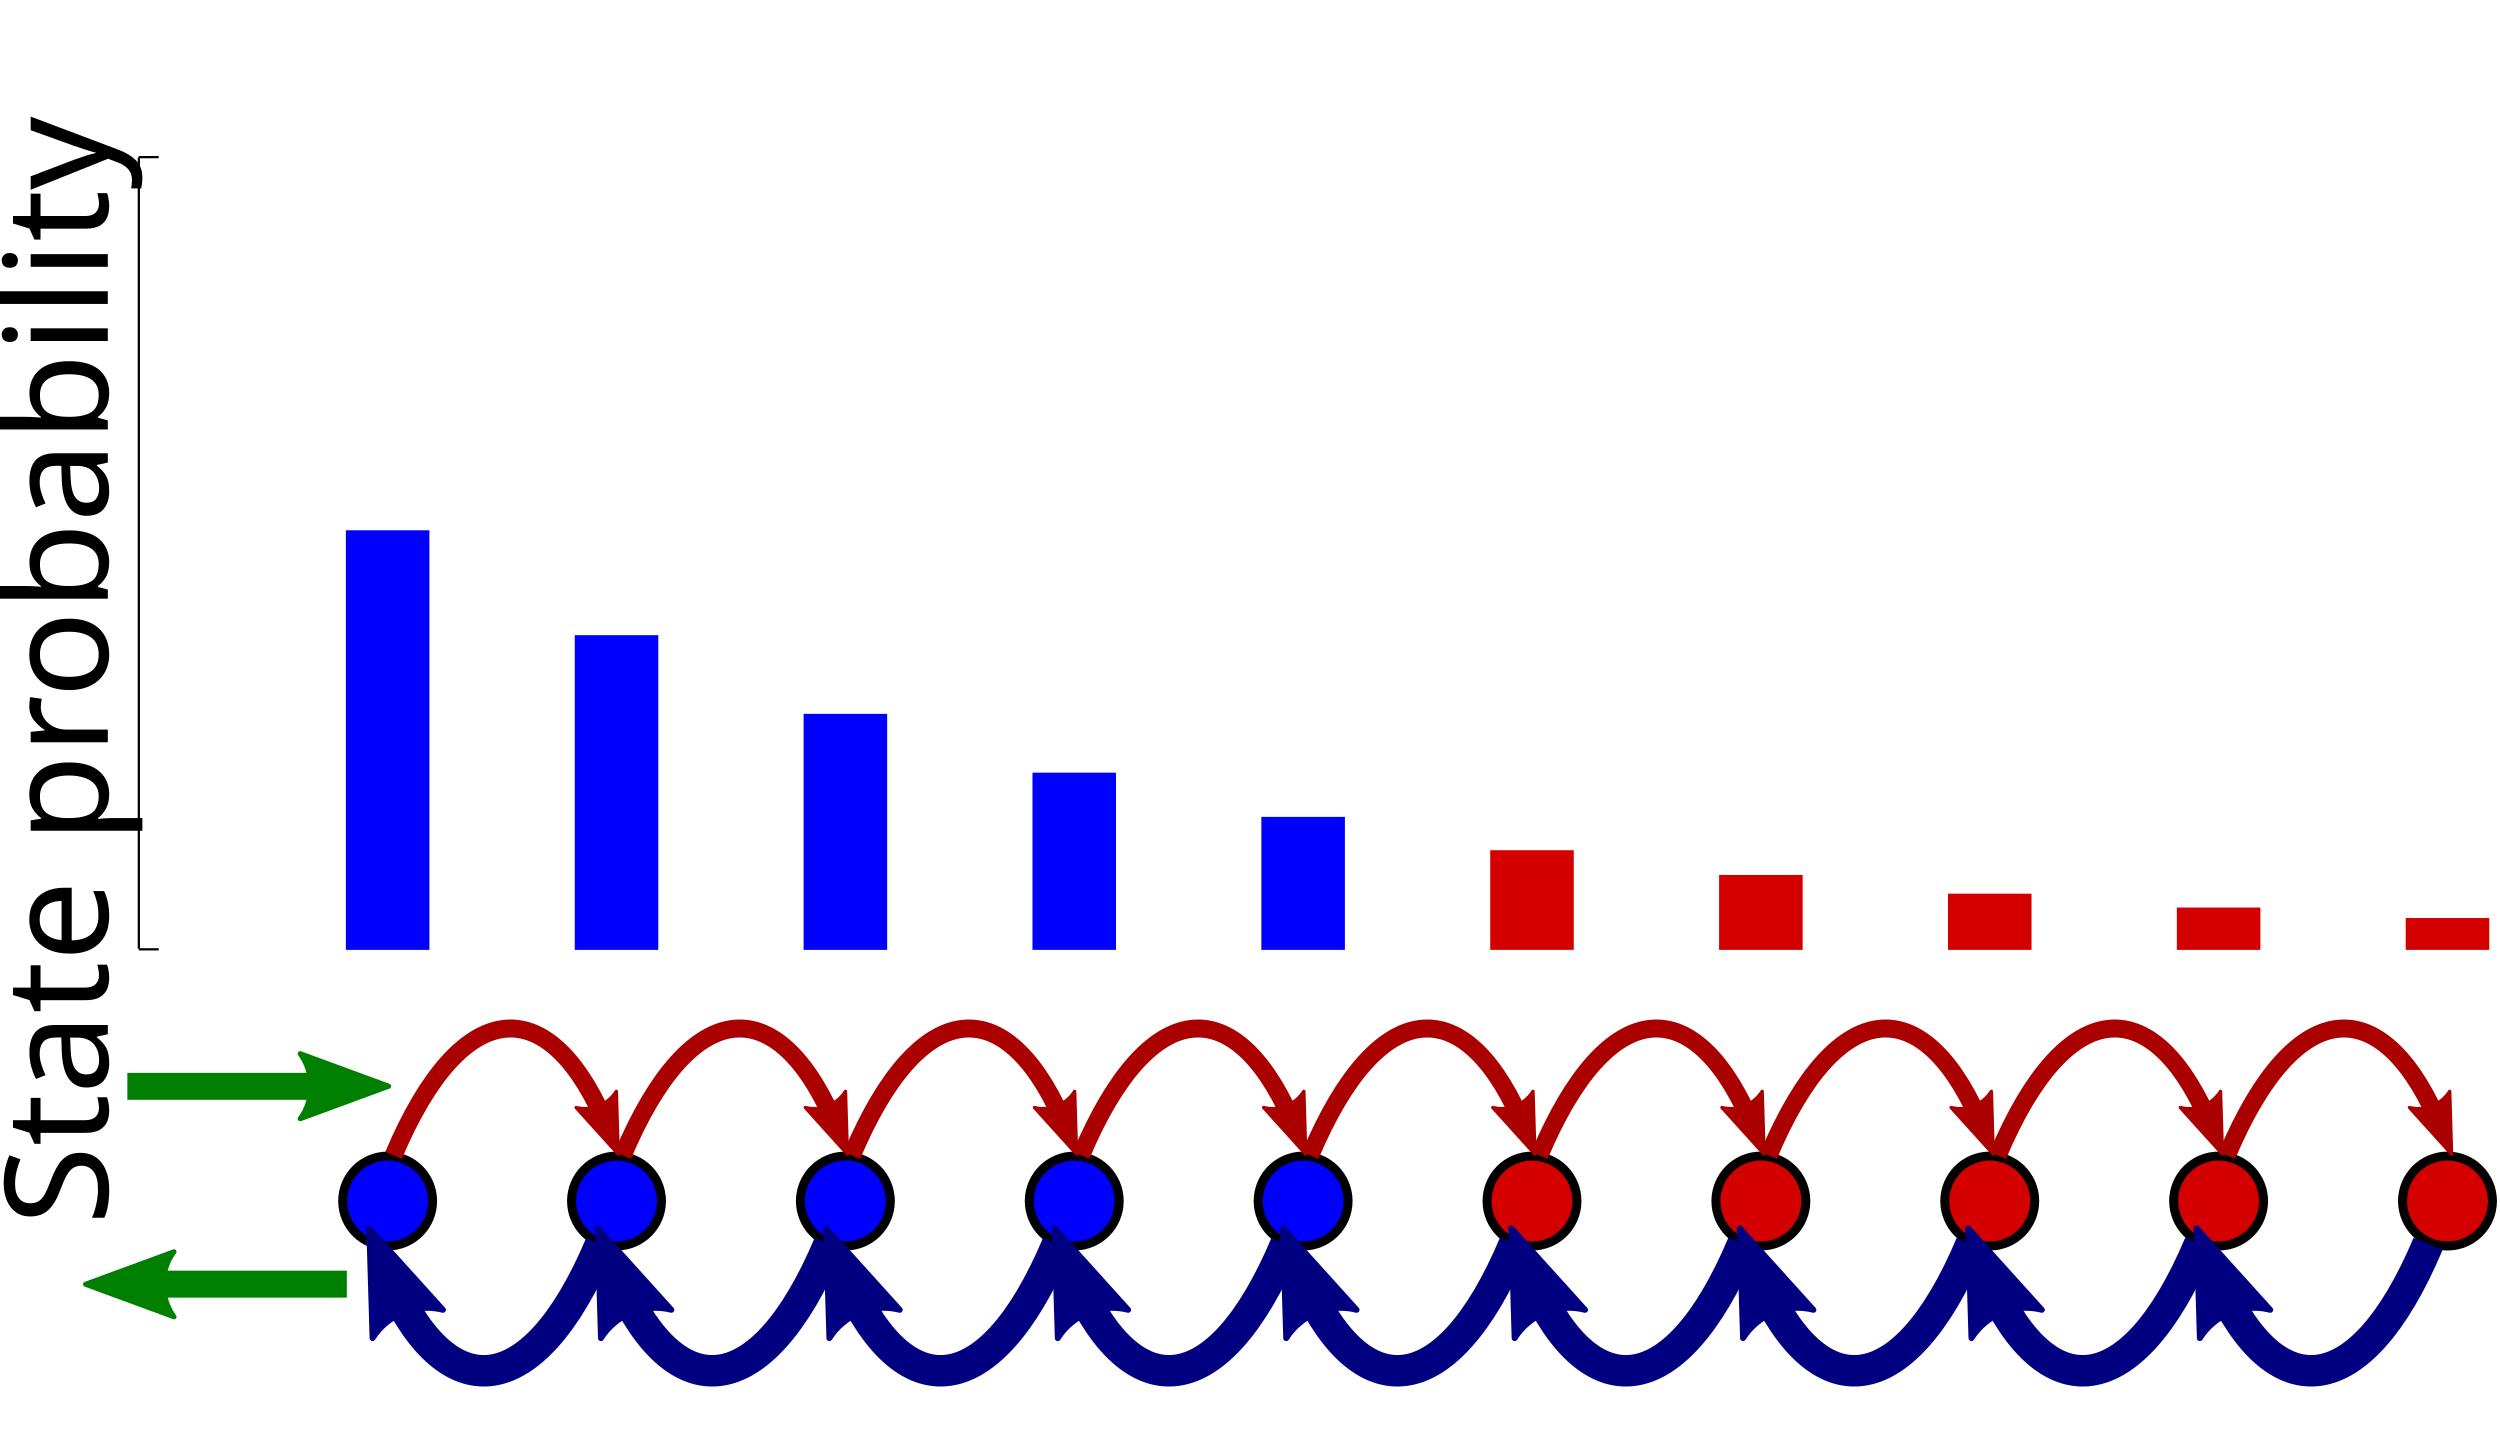
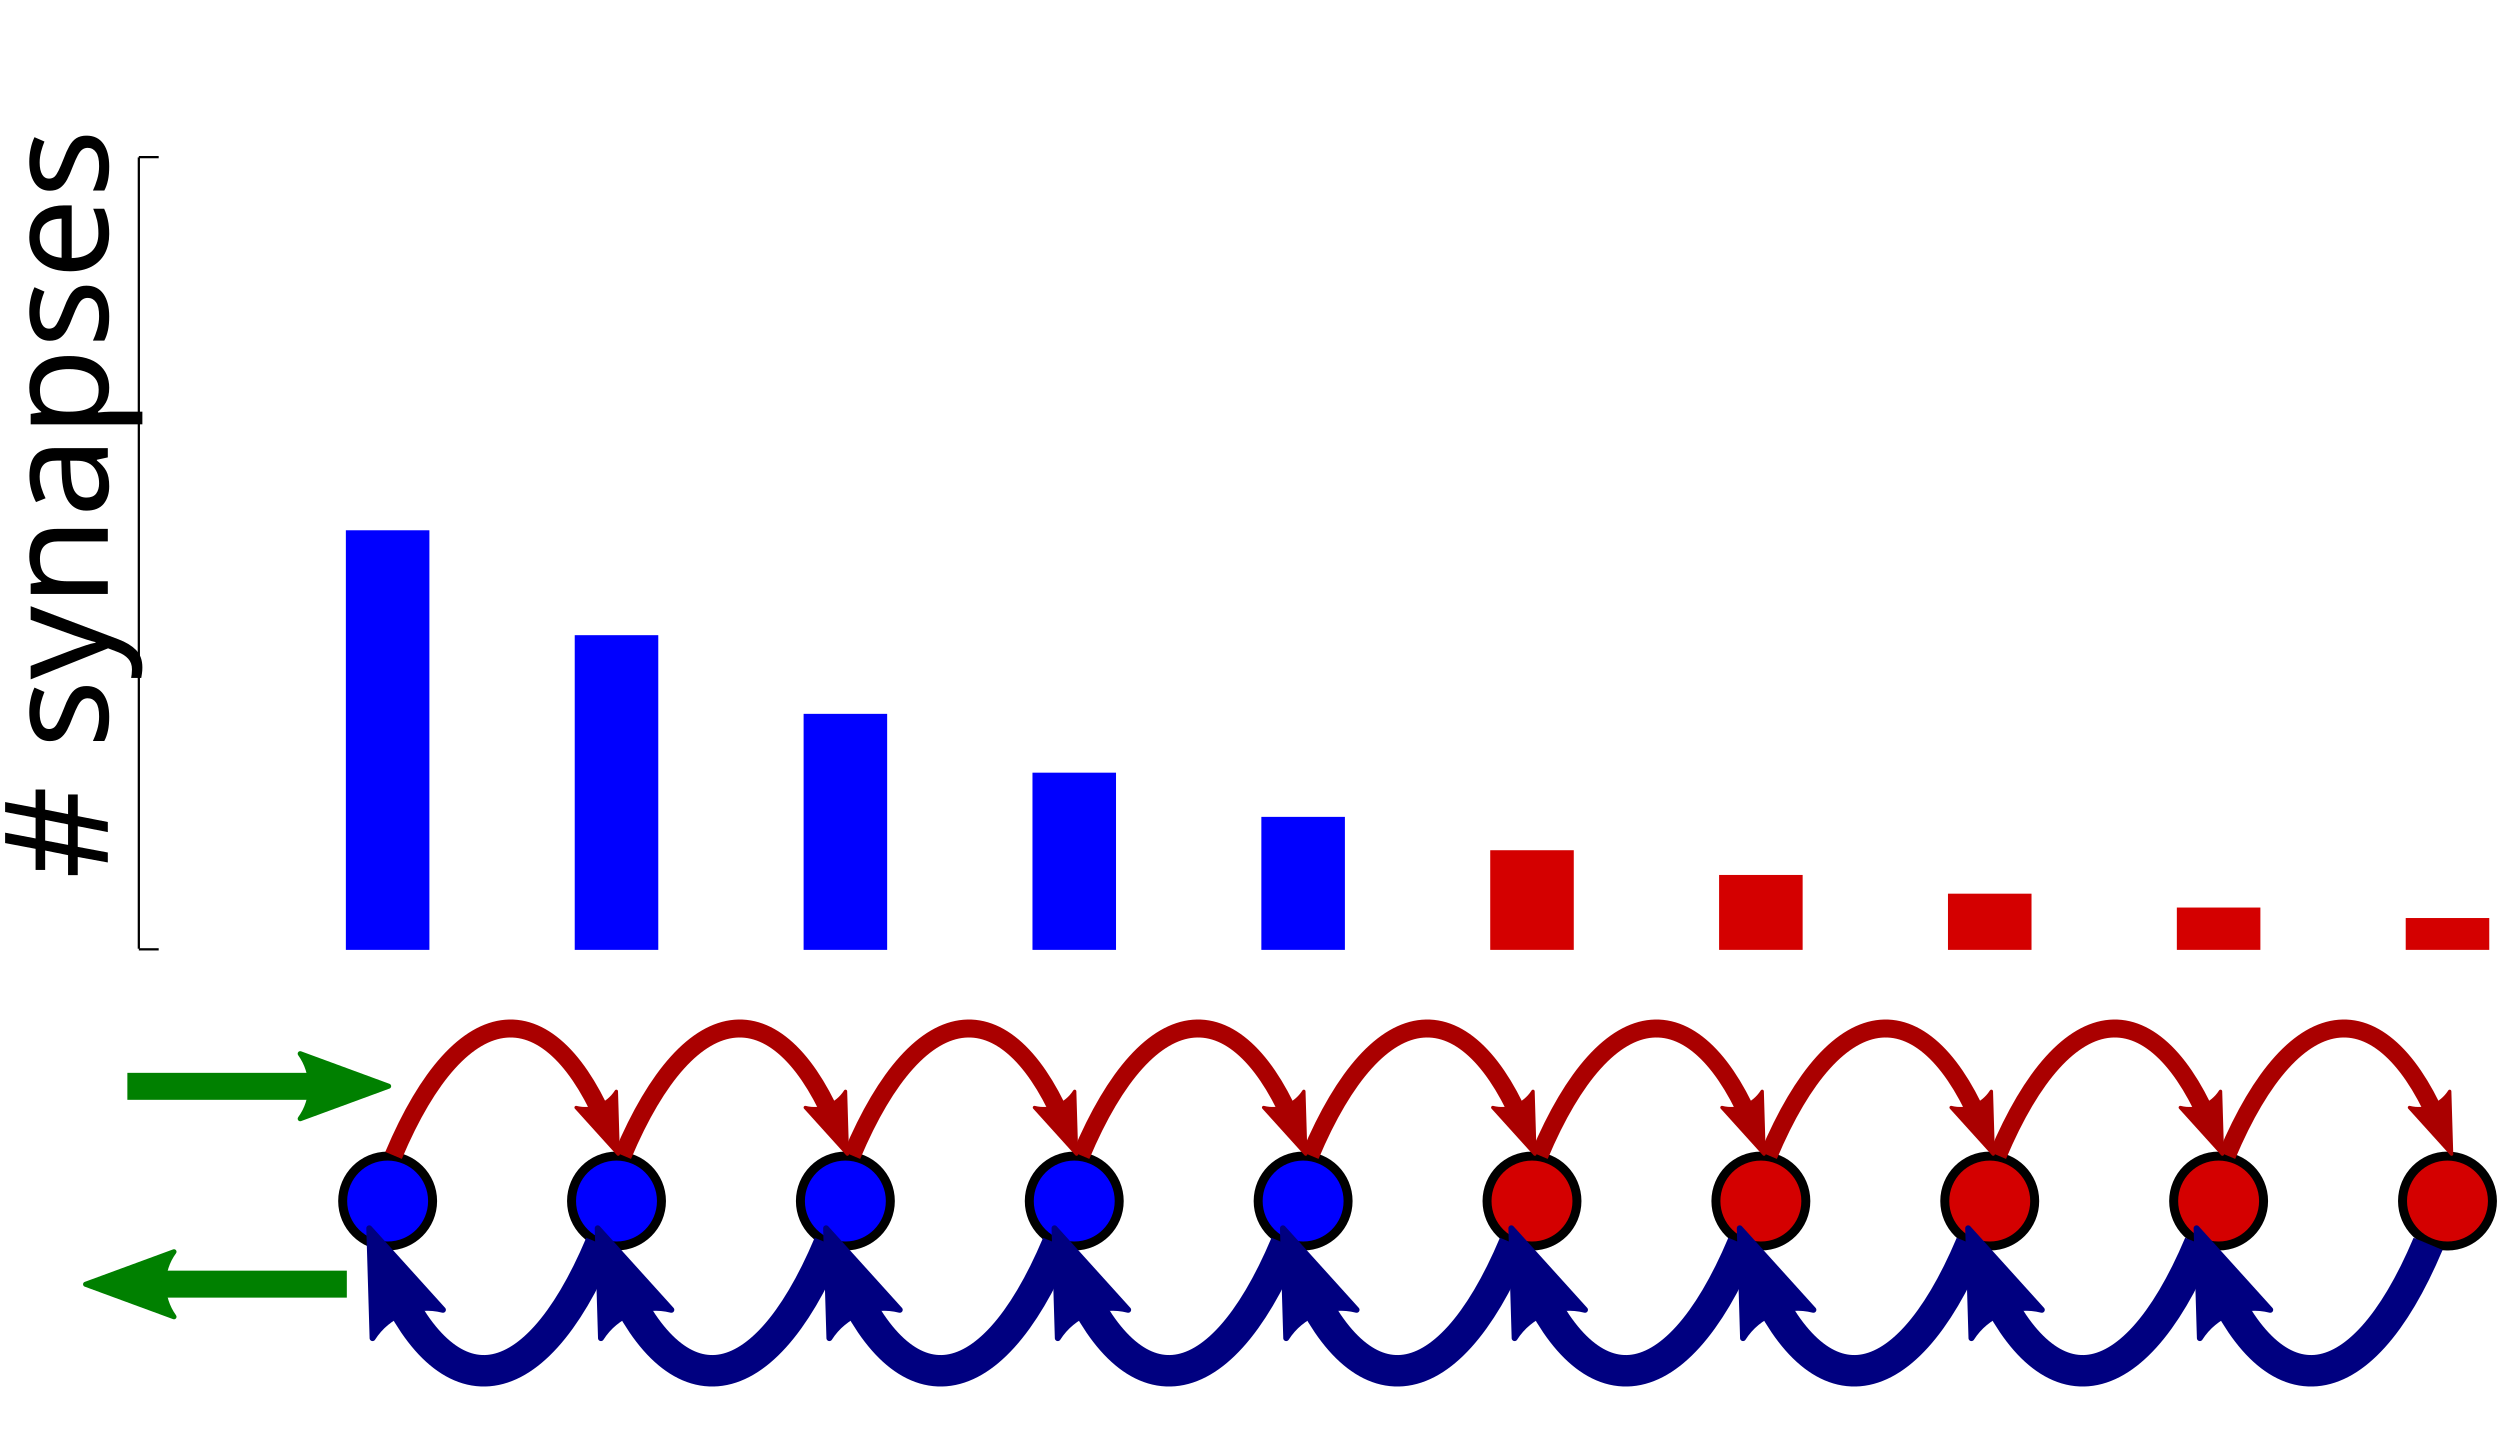
<svg xmlns="http://www.w3.org/2000/svg" width="278.043" height="159.804" id="svg2" version="1.1">
  <defs id="defs4">
    <marker orient="auto" refY="0" refX="0" id="Arrow2Send" style="overflow:visible">
      <path id="path4544" style="font-size:12px;fill-rule:evenodd;stroke-width:0.625;stroke-linejoin:round" d="M 8.719,4.034 -2.207,0.016 8.719,-4.002 c -1.745,2.372 -1.735,5.617 -6e-7,8.035 z" transform="matrix(-0.3,0,0,-0.3,0.69,0)" />
    </marker>
    <marker orient="auto" refY="0" refX="0" id="Arrow2Sstart" style="overflow:visible">
      <path id="path4541" style="font-size:12px;fill-rule:evenodd;stroke-width:0.625;stroke-linejoin:round" d="M 8.719,4.034 -2.207,0.016 8.719,-4.002 c -1.745,2.372 -1.735,5.617 -6e-7,8.035 z" transform="matrix(0.3,0,0,0.3,-0.69,0)" />
    </marker>
    <marker orient="auto" refY="0" refX="0" id="Arrow2Send-4" style="overflow:visible">
      <path id="path4544-5" style="font-size:12px;fill-rule:evenodd;stroke-width:0.625;stroke-linejoin:round" d="M 8.719,4.034 -2.207,0.016 8.719,-4.002 c -1.745,2.372 -1.735,5.617 -6e-7,8.035 z" transform="matrix(-0.3,0,0,-0.3,0.69,0)" />
    </marker>
    <marker orient="auto" refY="0" refX="0" id="Arrow2Send-3" style="overflow:visible">
      <path id="path4544-52" style="font-size:12px;fill-rule:evenodd;stroke-width:0.625;stroke-linejoin:round" d="M 8.719,4.034 -2.207,0.016 8.719,-4.002 c -1.745,2.372 -1.735,5.617 -6e-7,8.035 z" transform="matrix(-0.3,0,0,-0.3,0.69,0)" />
    </marker>
    <marker orient="auto" refY="0" refX="0" id="Arrow2Send-9" style="overflow:visible">
      <path id="path4544-4" style="font-size:12px;fill-rule:evenodd;stroke-width:0.625;stroke-linejoin:round" d="M 8.719,4.034 -2.207,0.016 8.719,-4.002 c -1.745,2.372 -1.735,5.617 -6e-7,8.035 z" transform="matrix(-0.3,0,0,-0.3,0.69,0)" />
    </marker>
    <marker orient="auto" refY="0" refX="0" id="Arrow2Send-0" style="overflow:visible">
      <path id="path4544-59" style="font-size:12px;fill-rule:evenodd;stroke-width:0.625;stroke-linejoin:round" d="M 8.719,4.034 -2.207,0.016 8.719,-4.002 c -1.745,2.372 -1.735,5.617 -6e-7,8.035 z" transform="matrix(-0.3,0,0,-0.3,0.69,0)" />
    </marker>
    <marker orient="auto" refY="0" refX="0" id="Arrow2Send-6" style="overflow:visible">
      <path id="path4544-594" style="font-size:12px;fill-rule:evenodd;stroke-width:0.625;stroke-linejoin:round" d="M 8.719,4.034 -2.207,0.016 8.719,-4.002 c -1.745,2.372 -1.735,5.617 -6e-7,8.035 z" transform="matrix(-0.3,0,0,-0.3,0.69,0)" />
    </marker>
    <marker orient="auto" refY="0" refX="0" id="Arrow2Send-43" style="overflow:visible">
      <path id="path4544-54" style="font-size:12px;fill-rule:evenodd;stroke-width:0.625;stroke-linejoin:round" d="M 8.719,4.034 -2.207,0.016 8.719,-4.002 c -1.745,2.372 -1.735,5.617 -6e-7,8.035 z" transform="matrix(-0.3,0,0,-0.3,0.69,0)" />
    </marker>
    <marker orient="auto" refY="0" refX="0" id="Arrow2Send-41" style="overflow:visible">
      <path id="path4544-6" style="font-size:12px;fill-rule:evenodd;stroke-width:0.625;stroke-linejoin:round" d="M 8.719,4.034 -2.207,0.016 8.719,-4.002 c -1.745,2.372 -1.735,5.617 -6e-7,8.035 z" transform="matrix(-0.3,0,0,-0.3,0.69,0)" />
    </marker>
    <marker orient="auto" refY="0" refX="0" id="Arrow2Send-1" style="overflow:visible">
      <path id="path4544-58" style="font-size:12px;fill-rule:evenodd;stroke-width:0.625;stroke-linejoin:round" d="M 8.719,4.034 -2.207,0.016 8.719,-4.002 c -1.745,2.372 -1.735,5.617 -6e-7,8.035 z" transform="matrix(-0.3,0,0,-0.3,0.69,0)" />
    </marker>
    <marker orient="auto" refY="0" refX="0" id="Arrow2Send-01" style="overflow:visible">
      <path id="path4544-40" style="font-size:12px;fill-rule:evenodd;stroke-width:0.625;stroke-linejoin:round" d="M 8.719,4.034 -2.207,0.016 8.719,-4.002 c -1.745,2.372 -1.735,5.617 -6e-7,8.035 z" transform="matrix(-0.3,0,0,-0.3,0.69,0)" />
    </marker>
    <marker orient="auto" refY="0" refX="0" id="Arrow2Send-91" style="overflow:visible">
      <path id="path4544-7" style="font-size:12px;fill-rule:evenodd;stroke-width:0.625;stroke-linejoin:round" d="M 8.719,4.034 -2.207,0.016 8.719,-4.002 c -1.745,2.372 -1.735,5.617 -6e-7,8.035 z" transform="matrix(-0.3,0,0,-0.3,0.69,0)" />
    </marker>
    <marker orient="auto" refY="0" refX="0" id="Arrow2Send-96" style="overflow:visible">
      <path id="path4544-8" style="font-size:12px;fill-rule:evenodd;stroke-width:0.625;stroke-linejoin:round" d="M 8.719,4.034 -2.207,0.016 8.719,-4.002 c -1.745,2.372 -1.735,5.617 -6e-7,8.035 z" transform="matrix(-0.3,0,0,-0.3,0.69,0)" />
    </marker>
    <marker orient="auto" refY="0" refX="0" id="Arrow2Send-30" style="overflow:visible">
      <path id="path4544-2" style="font-size:12px;fill-rule:evenodd;stroke-width:0.625;stroke-linejoin:round" d="M 8.719,4.034 -2.207,0.016 8.719,-4.002 c -1.745,2.372 -1.735,5.617 -6e-7,8.035 z" transform="matrix(-0.3,0,0,-0.3,0.69,0)" />
    </marker>
    <marker orient="auto" refY="0" refX="0" id="Arrow2Send-92" style="overflow:visible">
      <path id="path4544-24" style="font-size:12px;fill-rule:evenodd;stroke-width:0.625;stroke-linejoin:round" d="M 8.719,4.034 -2.207,0.016 8.719,-4.002 c -1.745,2.372 -1.735,5.617 -6e-7,8.035 z" transform="matrix(-0.3,0,0,-0.3,0.69,0)" />
    </marker>
    <marker orient="auto" refY="0" refX="0" id="Arrow2Send-8" style="overflow:visible">
      <path id="path4544-72" style="font-size:12px;fill-rule:evenodd;stroke-width:0.625;stroke-linejoin:round" d="M 8.719,4.034 -2.207,0.016 8.719,-4.002 c -1.745,2.372 -1.735,5.617 -6e-7,8.035 z" transform="matrix(-0.3,0,0,-0.3,0.69,0)" />
    </marker>
    <marker orient="auto" refY="0" refX="0" id="Arrow2Send-34" style="overflow:visible">
      <path id="path4544-3" style="font-size:12px;fill-rule:evenodd;stroke-width:0.625;stroke-linejoin:round" d="M 8.719,4.034 -2.207,0.016 8.719,-4.002 c -1.745,2.372 -1.735,5.617 -6e-7,8.035 z" transform="matrix(-0.3,0,0,-0.3,0.69,0)" />
    </marker>
    <marker orient="auto" refY="0" refX="0" id="Arrow2Send-32" style="overflow:visible">
      <path id="path4544-76" style="font-size:12px;fill-rule:evenodd;stroke-width:0.625;stroke-linejoin:round" d="M 8.719,4.034 -2.207,0.016 8.719,-4.002 c -1.745,2.372 -1.735,5.617 -6e-7,8.035 z" transform="matrix(-0.3,0,0,-0.3,0.69,0)" />
    </marker>
    <marker orient="auto" refY="0" refX="0" id="Arrow2Send-36" style="overflow:visible">
      <path id="path4544-9" style="font-size:12px;fill-rule:evenodd;stroke-width:0.625;stroke-linejoin:round" d="M 8.719,4.034 -2.207,0.016 8.719,-4.002 c -1.745,2.372 -1.735,5.617 -6e-7,8.035 z" transform="matrix(-0.3,0,0,-0.3,0.69,0)" />
    </marker>
    <marker orient="auto" refY="0" refX="0" id="Arrow2Send-33" style="overflow:visible">
      <path id="path4544-0" style="font-size:12px;fill-rule:evenodd;stroke-width:0.625;stroke-linejoin:round" d="M 8.719,4.034 -2.207,0.016 8.719,-4.002 c -1.745,2.372 -1.735,5.617 -6e-7,8.035 z" transform="matrix(-0.3,0,0,-0.3,0.69,0)" />
    </marker>
    <marker orient="auto" refY="0" refX="0" id="Arrow2SendM" style="overflow:visible">
      <path id="path3097" style="font-size:12px;fill:#aa0000;fill-rule:evenodd;stroke:#aa0000;stroke-width:0.625;stroke-linejoin:round" d="M 8.719,4.034 -2.207,0.016 8.719,-4.002 c -1.745,2.372 -1.735,5.617 -6e-7,8.035 z" transform="matrix(-0.3,0,0,-0.3,0.69,0)" />
    </marker>
    <marker orient="auto" refY="0" refX="0" id="Arrow2Sendg" style="overflow:visible">
      <path id="path3100" style="font-size:12px;fill:#aa0000;fill-rule:evenodd;stroke:#aa0000;stroke-width:0.625;stroke-linejoin:round" d="M 8.719,4.034 -2.207,0.016 8.719,-4.002 c -1.745,2.372 -1.735,5.617 -6e-7,8.035 z" transform="matrix(-0.3,0,0,-0.3,0.69,0)" />
    </marker>
    <marker orient="auto" refY="0" refX="0" id="Arrow2Send3" style="overflow:visible">
      <path id="path3103" style="font-size:12px;fill:#aa0000;fill-rule:evenodd;stroke:#aa0000;stroke-width:0.625;stroke-linejoin:round" d="M 8.719,4.034 -2.207,0.016 8.719,-4.002 c -1.745,2.372 -1.735,5.617 -6e-7,8.035 z" transform="matrix(-0.3,0,0,-0.3,0.69,0)" />
    </marker>
    <marker orient="auto" refY="0" refX="0" id="Arrow2Sends" style="overflow:visible">
      <path id="path3106" style="font-size:12px;fill:#aa0000;fill-rule:evenodd;stroke:#aa0000;stroke-width:0.625;stroke-linejoin:round" d="M 8.719,4.034 -2.207,0.016 8.719,-4.002 c -1.745,2.372 -1.735,5.617 -6e-7,8.035 z" transform="matrix(-0.3,0,0,-0.3,0.69,0)" />
    </marker>
    <marker orient="auto" refY="0" refX="0" id="Arrow2Sendz" style="overflow:visible">
      <path id="path3109" style="font-size:12px;fill:#aa0000;fill-rule:evenodd;stroke:#aa0000;stroke-width:0.625;stroke-linejoin:round" d="M 8.719,4.034 -2.207,0.016 8.719,-4.002 c -1.745,2.372 -1.735,5.617 -6e-7,8.035 z" transform="matrix(-0.3,0,0,-0.3,0.69,0)" />
    </marker>
    <marker orient="auto" refY="0" refX="0" id="Arrow2SendI" style="overflow:visible">
      <path id="path3112" style="font-size:12px;fill:#aa0000;fill-rule:evenodd;stroke:#aa0000;stroke-width:0.625;stroke-linejoin:round" d="M 8.719,4.034 -2.207,0.016 8.719,-4.002 c -1.745,2.372 -1.735,5.617 -6e-7,8.035 z" transform="matrix(-0.3,0,0,-0.3,0.69,0)" />
    </marker>
    <marker orient="auto" refY="0" refX="0" id="Arrow2Send7" style="overflow:visible">
      <path id="path3115" style="font-size:12px;fill:#aa0000;fill-rule:evenodd;stroke:#aa0000;stroke-width:0.625;stroke-linejoin:round" d="M 8.719,4.034 -2.207,0.016 8.719,-4.002 c -1.745,2.372 -1.735,5.617 -6e-7,8.035 z" transform="matrix(-0.3,0,0,-0.3,0.69,0)" />
    </marker>
    <marker orient="auto" refY="0" refX="0" id="Arrow2SendG" style="overflow:visible">
      <path id="path3118" style="font-size:12px;fill:#aa0000;fill-rule:evenodd;stroke:#aa0000;stroke-width:0.625;stroke-linejoin:round" d="M 8.719,4.034 -2.207,0.016 8.719,-4.002 c -1.745,2.372 -1.735,5.617 -6e-7,8.035 z" transform="matrix(-0.3,0,0,-0.3,0.69,0)" />
    </marker>
    <marker orient="auto" refY="0" refX="0" id="Arrow2SendJ" style="overflow:visible">
      <path id="path3121" style="font-size:12px;fill:#aa0000;fill-rule:evenodd;stroke:#aa0000;stroke-width:0.625;stroke-linejoin:round" d="M 8.719,4.034 -2.207,0.016 8.719,-4.002 c -1.745,2.372 -1.735,5.617 -6e-7,8.035 z" transform="matrix(-0.3,0,0,-0.3,0.69,0)" />
    </marker>
    <marker orient="auto" refY="0" refX="0" id="Arrow2Sendzk" style="overflow:visible">
      <path id="path3315" style="font-size:12px;fill:#000080;fill-rule:evenodd;stroke:#000080;stroke-width:0.625;stroke-linejoin:round" d="M 8.719,4.034 -2.207,0.016 8.719,-4.002 c -1.745,2.372 -1.735,5.617 -6e-7,8.035 z" transform="matrix(-0.3,0,0,-0.3,0.69,0)" />
    </marker>
    <marker orient="auto" refY="0" refX="0" id="Arrow2SendD" style="overflow:visible">
      <path id="path3318" style="font-size:12px;fill:#000080;fill-rule:evenodd;stroke:#000080;stroke-width:0.625;stroke-linejoin:round" d="M 8.719,4.034 -2.207,0.016 8.719,-4.002 c -1.745,2.372 -1.735,5.617 -6e-7,8.035 z" transform="matrix(-0.3,0,0,-0.3,0.69,0)" />
    </marker>
    <marker orient="auto" refY="0" refX="0" id="Arrow2SendO" style="overflow:visible">
      <path id="path3321" style="font-size:12px;fill:#000080;fill-rule:evenodd;stroke:#000080;stroke-width:0.625;stroke-linejoin:round" d="M 8.719,4.034 -2.207,0.016 8.719,-4.002 c -1.745,2.372 -1.735,5.617 -6e-7,8.035 z" transform="matrix(-0.3,0,0,-0.3,0.69,0)" />
    </marker>
    <marker orient="auto" refY="0" refX="0" id="Arrow2Sendu" style="overflow:visible">
      <path id="path3324" style="font-size:12px;fill:#000080;fill-rule:evenodd;stroke:#000080;stroke-width:0.625;stroke-linejoin:round" d="M 8.719,4.034 -2.207,0.016 8.719,-4.002 c -1.745,2.372 -1.735,5.617 -6e-7,8.035 z" transform="matrix(-0.3,0,0,-0.3,0.69,0)" />
    </marker>
    <marker orient="auto" refY="0" refX="0" id="Arrow2Sendd" style="overflow:visible">
      <path id="path3327" style="font-size:12px;fill:#000080;fill-rule:evenodd;stroke:#000080;stroke-width:0.625;stroke-linejoin:round" d="M 8.719,4.034 -2.207,0.016 8.719,-4.002 c -1.745,2.372 -1.735,5.617 -6e-7,8.035 z" transform="matrix(-0.3,0,0,-0.3,0.69,0)" />
    </marker>
    <marker orient="auto" refY="0" refX="0" id="Arrow2Send9" style="overflow:visible">
      <path id="path3330" style="font-size:12px;fill:#000080;fill-rule:evenodd;stroke:#000080;stroke-width:0.625;stroke-linejoin:round" d="M 8.719,4.034 -2.207,0.016 8.719,-4.002 c -1.745,2.372 -1.735,5.617 -6e-7,8.035 z" transform="matrix(-0.3,0,0,-0.3,0.69,0)" />
    </marker>
    <marker orient="auto" refY="0" refX="0" id="Arrow2SendI1" style="overflow:visible">
      <path id="path3333" style="font-size:12px;fill:#000080;fill-rule:evenodd;stroke:#000080;stroke-width:0.625;stroke-linejoin:round" d="M 8.719,4.034 -2.207,0.016 8.719,-4.002 c -1.745,2.372 -1.735,5.617 -6e-7,8.035 z" transform="matrix(-0.3,0,0,-0.3,0.69,0)" />
    </marker>
    <marker orient="auto" refY="0" refX="0" id="Arrow2Senda" style="overflow:visible">
      <path id="path3336" style="font-size:12px;fill:#000080;fill-rule:evenodd;stroke:#000080;stroke-width:0.625;stroke-linejoin:round" d="M 8.719,4.034 -2.207,0.016 8.719,-4.002 c -1.745,2.372 -1.735,5.617 -6e-7,8.035 z" transform="matrix(-0.3,0,0,-0.3,0.69,0)" />
    </marker>
    <marker orient="auto" refY="0" refX="0" id="Arrow2SendaN" style="overflow:visible">
      <path id="path3339" style="font-size:12px;fill:#000080;fill-rule:evenodd;stroke:#000080;stroke-width:0.625;stroke-linejoin:round" d="M 8.719,4.034 -2.207,0.016 8.719,-4.002 c -1.745,2.372 -1.735,5.617 -6e-7,8.035 z" transform="matrix(-0.3,0,0,-0.3,0.69,0)" />
    </marker>
    <marker orient="auto" refY="0" refX="0" id="Arrow2Send-33d2" style="overflow:visible">
      <path id="path5288" style="font-size:12px;fill:#008000;fill-rule:evenodd;stroke:#008000;stroke-width:0.625;stroke-linejoin:round" d="M 8.719,4.034 -2.207,0.016 8.719,-4.002 c -1.745,2.372 -1.735,5.617 -6e-7,8.035 z" transform="matrix(-0.3,0,0,-0.3,0.69,0)" />
    </marker>
    <marker orient="auto" refY="0" refX="0" id="Arrow2Send-337r" style="overflow:visible">
      <path id="path5291" style="font-size:12px;fill:#008000;fill-rule:evenodd;stroke:#008000;stroke-width:0.625;stroke-linejoin:round" d="M 8.719,4.034 -2.207,0.016 8.719,-4.002 c -1.745,2.372 -1.735,5.617 -6e-7,8.035 z" transform="matrix(-0.3,0,0,-0.3,0.69,0)" />
    </marker>
    <marker orient="auto" refY="0" refX="0" id="Arrow2Send-33Jk" style="overflow:visible">
      <path id="path5285" style="font-size:12px;fill:#008000;fill-rule:evenodd;stroke:#008000;stroke-width:0.625;stroke-linejoin:round" d="M 8.719,4.034 -2.207,0.016 8.719,-4.002 c -1.745,2.372 -1.735,5.617 -6e-7,8.035 z" transform="matrix(-0.3,0,0,-0.3,0.69,0)" />
    </marker>
    <marker orient="auto" refY="0" refX="0" id="Arrow2Send-33V0" style="overflow:visible">
      <path id="path5294" style="font-size:12px;fill:#008000;fill-rule:evenodd;stroke:#008000;stroke-width:0.625;stroke-linejoin:round" d="M 8.719,4.034 -2.207,0.016 8.719,-4.002 c -1.745,2.372 -1.735,5.617 -6e-7,8.035 z" transform="matrix(-0.3,0,0,-0.3,0.69,0)" />
    </marker>
    <marker orient="auto" refY="0" refX="0" id="Arrow2Send-33Jk-1" style="overflow:visible">
      <path id="path5285-4" style="font-size:12px;fill:#008000;fill-rule:evenodd;stroke:#008000;stroke-width:0.625;stroke-linejoin:round" d="M 8.719,4.034 -2.207,0.016 8.719,-4.002 c -1.745,2.372 -1.735,5.617 -6e-7,8.035 z" transform="matrix(-0.3,0,0,-0.3,0.69,0)" />
    </marker>
    <marker orient="auto" refY="0" refX="0" id="Arrow2Send-33V0-2" style="overflow:visible">
      <path id="path5294-3" style="font-size:12px;fill:#008000;fill-rule:evenodd;stroke:#008000;stroke-width:0.625;stroke-linejoin:round" d="M 8.719,4.034 -2.207,0.016 8.719,-4.002 c -1.745,2.372 -1.735,5.617 -6e-7,8.035 z" transform="matrix(-0.3,0,0,-0.3,0.69,0)" />
    </marker>
    <marker orient="auto" refY="0" refX="0" id="Arrow2SendD-2" style="overflow:visible">
      <path id="path3318-2" style="font-size:12px;fill:#000080;fill-rule:evenodd;stroke:#000080;stroke-width:0.625;stroke-linejoin:round" d="M 8.719,4.034 -2.207,0.016 8.719,-4.002 c -1.745,2.372 -1.735,5.617 -6e-7,8.035 z" transform="matrix(-0.3,0,0,-0.3,0.69,0)" />
    </marker>
    <marker orient="auto" refY="0" refX="0" id="Arrow2Senda-1" style="overflow:visible">
      <path id="path3336-6" style="font-size:12px;fill:#000080;fill-rule:evenodd;stroke:#000080;stroke-width:0.625;stroke-linejoin:round" d="M 8.719,4.034 -2.207,0.016 8.719,-4.002 c -1.745,2.372 -1.735,5.617 -6e-7,8.035 z" transform="matrix(-0.3,0,0,-0.3,0.69,0)" />
    </marker>
    <marker orient="auto" refY="0" refX="0" id="Arrow2Sendd-8" style="overflow:visible">
      <path id="path3327-5" style="font-size:12px;fill:#000080;fill-rule:evenodd;stroke:#000080;stroke-width:0.625;stroke-linejoin:round" d="M 8.719,4.034 -2.207,0.016 8.719,-4.002 c -1.745,2.372 -1.735,5.617 -6e-7,8.035 z" transform="matrix(-0.3,0,0,-0.3,0.69,0)" />
    </marker>
    <marker orient="auto" refY="0" refX="0" id="Arrow2SendI1-7" style="overflow:visible">
      <path id="path3333-6" style="font-size:12px;fill:#000080;fill-rule:evenodd;stroke:#000080;stroke-width:0.625;stroke-linejoin:round" d="M 8.719,4.034 -2.207,0.016 8.719,-4.002 c -1.745,2.372 -1.735,5.617 -6e-7,8.035 z" transform="matrix(-0.3,0,0,-0.3,0.69,0)" />
    </marker>
    <marker orient="auto" refY="0" refX="0" id="Arrow2SendO-1" style="overflow:visible">
      <path id="path3321-8" style="font-size:12px;fill:#000080;fill-rule:evenodd;stroke:#000080;stroke-width:0.625;stroke-linejoin:round" d="M 8.719,4.034 -2.207,0.016 8.719,-4.002 c -1.745,2.372 -1.735,5.617 -6e-7,8.035 z" transform="matrix(-0.3,0,0,-0.3,0.69,0)" />
    </marker>
    <marker orient="auto" refY="0" refX="0" id="Arrow2Sendu-9" style="overflow:visible">
      <path id="path3324-2" style="font-size:12px;fill:#000080;fill-rule:evenodd;stroke:#000080;stroke-width:0.625;stroke-linejoin:round" d="M 8.719,4.034 -2.207,0.016 8.719,-4.002 c -1.745,2.372 -1.735,5.617 -6e-7,8.035 z" transform="matrix(-0.3,0,0,-0.3,0.69,0)" />
    </marker>
    <marker orient="auto" refY="0" refX="0" id="Arrow2Sendzk-7" style="overflow:visible">
      <path id="path3315-9" style="font-size:12px;fill:#000080;fill-rule:evenodd;stroke:#000080;stroke-width:0.625;stroke-linejoin:round" d="M 8.719,4.034 -2.207,0.016 8.719,-4.002 c -1.745,2.372 -1.735,5.617 -6e-7,8.035 z" transform="matrix(-0.3,0,0,-0.3,0.69,0)" />
    </marker>
    <marker orient="auto" refY="0" refX="0" id="Arrow2Send9-5" style="overflow:visible">
      <path id="path3330-4" style="font-size:12px;fill:#000080;fill-rule:evenodd;stroke:#000080;stroke-width:0.625;stroke-linejoin:round" d="M 8.719,4.034 -2.207,0.016 8.719,-4.002 c -1.745,2.372 -1.735,5.617 -6e-7,8.035 z" transform="matrix(-0.3,0,0,-0.3,0.69,0)" />
    </marker>
    <marker orient="auto" refY="0" refX="0" id="Arrow2SendaN-3" style="overflow:visible">
      <path id="path3339-1" style="font-size:12px;fill:#000080;fill-rule:evenodd;stroke:#000080;stroke-width:0.625;stroke-linejoin:round" d="M 8.719,4.034 -2.207,0.016 8.719,-4.002 c -1.745,2.372 -1.735,5.617 -6e-7,8.035 z" transform="matrix(-0.3,0,0,-0.3,0.69,0)" />
    </marker>
  </defs>
  <g id="layer1" transform="translate(-90.98613,-322.2844)">
-     <path transform="matrix(-1,0,0,1,548.1884,108.4993)" style="fill:#d40000;stroke:#000000;stroke-width:1;stroke-linecap:round;stroke-linejoin:round;stroke-miterlimit:4;stroke-dasharray:none;stroke-dashoffset:0" id="path2994-3-2-1" d="m 190,347.362 a 5,5 0 1 1 -10,0 5,5 0 1 1 10,0 z" />
-     <path transform="matrix(-1,0,0,1,522.7339,108.4993)" style="fill:#d40000;stroke:#000000;stroke-width:1;stroke-linecap:round;stroke-linejoin:round;stroke-miterlimit:4;stroke-dasharray:none;stroke-dashoffset:0" id="path2994-3-2-7" d="m 190,347.362 a 5,5 0 1 1 -10,0 5,5 0 1 1 10,0 z" />
-     <path transform="matrix(-1,0,0,1,471.8248,108.4993)" style="fill:#d40000;stroke:#000000;stroke-width:1;stroke-linecap:round;stroke-linejoin:round;stroke-miterlimit:4;stroke-dasharray:none;stroke-dashoffset:0" id="path2994-3-2-4" d="m 190,347.362 a 5,5 0 1 1 -10,0 5,5 0 1 1 10,0 z" />
-     <path transform="matrix(-1,0,0,1,497.2793,108.4993)" style="fill:#d40000;stroke:#000000;stroke-width:1;stroke-linecap:round;stroke-linejoin:round;stroke-miterlimit:4;stroke-dasharray:none;stroke-dashoffset:0" id="path2994-3-2-0" d="m 190,347.362 a 5,5 0 1 1 -10,0 5,5 0 1 1 10,0 z" />
-     <path transform="matrix(-1,0,0,1,446.3702,108.4993)" style="fill:#d40000;stroke:#000000;stroke-width:1;stroke-linecap:round;stroke-linejoin:round;stroke-miterlimit:4;stroke-dasharray:none;stroke-dashoffset:0" id="path2994-3-2-9" d="m 190,347.362 a 5,5 0 1 1 -10,0 5,5 0 1 1 10,0 z" />
-     <path transform="matrix(-1,0,0,1,344.552,108.4993)" style="fill:#0000ff;stroke:#000000;stroke-width:1;stroke-linecap:round;stroke-linejoin:round;stroke-miterlimit:4;stroke-dasharray:none;stroke-dashoffset:0" id="path2994-8" d="m 190,347.362 a 5,5 0 1 1 -10,0 5,5 0 1 1 10,0 z" />
-     <path transform="matrix(-1,0,0,1,370.0066,108.4993)" style="fill:#0000ff;stroke:#000000;stroke-width:1;stroke-linecap:round;stroke-linejoin:round;stroke-miterlimit:4;stroke-dasharray:none;stroke-dashoffset:0" id="path2994-82" d="m 190,347.362 a 5,5 0 1 1 -10,0 5,5 0 1 1 10,0 z" />
-     <path transform="matrix(-1,0,0,1,395.4611,108.4993)" style="fill:#0000ff;stroke:#000000;stroke-width:1;stroke-linecap:round;stroke-linejoin:round;stroke-miterlimit:4;stroke-dasharray:none;stroke-dashoffset:0" id="path2994-45" d="m 190,347.362 a 5,5 0 1 1 -10,0 5,5 0 1 1 10,0 z" />
-     <path transform="matrix(-1,0,0,1,420.9157,108.4993)" style="fill:#0000ff;stroke:#000000;stroke-width:1;stroke-linecap:round;stroke-linejoin:round;stroke-miterlimit:4;stroke-dasharray:none;stroke-dashoffset:0" id="path2994-5" d="m 190,347.362 a 5,5 0 1 1 -10,0 5,5 0 1 1 10,0 z" />
+     <path transform="matrix(-1,0,0,1,548.1884,108.4993)" style="fill:#d40000;stroke:#000000;stroke-width:1;stroke-linecap:round;stroke-linejoin:round;stroke-miterlimit:4;stroke-dasharray:none;stroke-dashoffset:0" id="path2994-3-2-1" d="m 190,347.362 c 0,2.761 -2.239,5 -5,5 -2.761,0 -5,-2.239 -5,-5 0,-2.761 2.239,-5 5,-5 2.761,0 5,2.239 5,5 z" />
+     <path transform="matrix(-1,0,0,1,522.7339,108.4993)" style="fill:#d40000;stroke:#000000;stroke-width:1;stroke-linecap:round;stroke-linejoin:round;stroke-miterlimit:4;stroke-dasharray:none;stroke-dashoffset:0" id="path2994-3-2-7" d="m 190,347.362 c 0,2.761 -2.239,5 -5,5 -2.761,0 -5,-2.239 -5,-5 0,-2.761 2.239,-5 5,-5 2.761,0 5,2.239 5,5 z" />
+     <path transform="matrix(-1,0,0,1,471.8248,108.4993)" style="fill:#d40000;stroke:#000000;stroke-width:1;stroke-linecap:round;stroke-linejoin:round;stroke-miterlimit:4;stroke-dasharray:none;stroke-dashoffset:0" id="path2994-3-2-4" d="m 190,347.362 c 0,2.761 -2.239,5 -5,5 -2.761,0 -5,-2.239 -5,-5 0,-2.761 2.239,-5 5,-5 2.761,0 5,2.239 5,5 z" />
+     <path transform="matrix(-1,0,0,1,497.2793,108.4993)" style="fill:#d40000;stroke:#000000;stroke-width:1;stroke-linecap:round;stroke-linejoin:round;stroke-miterlimit:4;stroke-dasharray:none;stroke-dashoffset:0" id="path2994-3-2-0" d="m 190,347.362 c 0,2.761 -2.239,5 -5,5 -2.761,0 -5,-2.239 -5,-5 0,-2.761 2.239,-5 5,-5 2.761,0 5,2.239 5,5 z" />
+     <path transform="matrix(-1,0,0,1,446.3702,108.4993)" style="fill:#d40000;stroke:#000000;stroke-width:1;stroke-linecap:round;stroke-linejoin:round;stroke-miterlimit:4;stroke-dasharray:none;stroke-dashoffset:0" id="path2994-3-2-9" d="m 190,347.362 c 0,2.761 -2.239,5 -5,5 -2.761,0 -5,-2.239 -5,-5 0,-2.761 2.239,-5 5,-5 2.761,0 5,2.239 5,5 z" />
+     <path transform="matrix(-1,0,0,1,344.552,108.4993)" style="fill:#0000ff;stroke:#000000;stroke-width:1;stroke-linecap:round;stroke-linejoin:round;stroke-miterlimit:4;stroke-dasharray:none;stroke-dashoffset:0" id="path2994-8" d="m 190,347.362 c 0,2.761 -2.239,5 -5,5 -2.761,0 -5,-2.239 -5,-5 0,-2.761 2.239,-5 5,-5 2.761,0 5,2.239 5,5 z" />
+     <path transform="matrix(-1,0,0,1,370.0066,108.4993)" style="fill:#0000ff;stroke:#000000;stroke-width:1;stroke-linecap:round;stroke-linejoin:round;stroke-miterlimit:4;stroke-dasharray:none;stroke-dashoffset:0" id="path2994-82" d="m 190,347.362 c 0,2.761 -2.239,5 -5,5 -2.761,0 -5,-2.239 -5,-5 0,-2.761 2.239,-5 5,-5 2.761,0 5,2.239 5,5 z" />
+     <path transform="matrix(-1,0,0,1,395.4611,108.4993)" style="fill:#0000ff;stroke:#000000;stroke-width:1;stroke-linecap:round;stroke-linejoin:round;stroke-miterlimit:4;stroke-dasharray:none;stroke-dashoffset:0" id="path2994-45" d="m 190,347.362 c 0,2.761 -2.239,5 -5,5 -2.761,0 -5,-2.239 -5,-5 0,-2.761 2.239,-5 5,-5 2.761,0 5,2.239 5,5 z" />
+     <path transform="matrix(-1,0,0,1,420.9157,108.4993)" style="fill:#0000ff;stroke:#000000;stroke-width:1;stroke-linecap:round;stroke-linejoin:round;stroke-miterlimit:4;stroke-dasharray:none;stroke-dashoffset:0" id="path2994-5" d="m 190,347.362 c 0,2.761 -2.239,5 -5,5 -2.761,0 -5,-2.239 -5,-5 0,-2.761 2.239,-5 5,-5 2.761,0 5,2.239 5,5 z" />
    <path style="fill:none;stroke:#aa0000;stroke-width:2;stroke-linecap:butt;stroke-linejoin:miter;stroke-miterlimit:4;stroke-opacity:1;stroke-dasharray:none;marker-end:url(#Arrow2Sends)" d="m 338.657,450.788 c 7.696,-18.279 17.625,-18.423 23.968,-2.651" id="path5894-5-4" />
    <path style="fill:none;stroke:#aa0000;stroke-width:2;stroke-linecap:butt;stroke-linejoin:miter;stroke-miterlimit:4;stroke-opacity:1;stroke-dasharray:none;marker-end:url(#Arrow2Sendg)" d="m 313.17,450.788 c 7.696,-18.279 17.625,-18.423 23.968,-2.651" id="path5894-5-9" />
    <path style="fill:none;stroke:#aa0000;stroke-width:2;stroke-linecap:butt;stroke-linejoin:miter;stroke-miterlimit:4;stroke-opacity:1;stroke-dasharray:none;marker-end:url(#Arrow2SendJ)" d="m 287.682,450.788 c 7.696,-18.279 17.625,-18.423 23.968,-2.651" id="path5894-5-93" />
    <path style="fill:none;stroke:#aa0000;stroke-width:2;stroke-linecap:butt;stroke-linejoin:miter;stroke-miterlimit:4;stroke-opacity:1;stroke-dasharray:none;marker-end:url(#Arrow2SendG)" d="m 262.194,450.788 c 7.696,-18.279 17.625,-18.423 23.968,-2.651" id="path5894-5-48" />
    <path style="fill:none;stroke:#aa0000;stroke-width:2;stroke-linecap:butt;stroke-linejoin:miter;stroke-miterlimit:4;stroke-opacity:1;stroke-dasharray:none;marker-end:url(#Arrow2SendM)" d="m 236.706,450.788 c 7.696,-18.279 17.625,-18.423 23.968,-2.651" id="path5894-5-8" />
    <path style="fill:none;stroke:#aa0000;stroke-width:2;stroke-linecap:butt;stroke-linejoin:miter;stroke-miterlimit:4;stroke-opacity:1;stroke-dasharray:none;marker-end:url(#Arrow2Send3)" d="m 211.219,450.788 c 7.696,-18.279 17.625,-18.423 23.968,-2.651" id="path5894-5-2" />
    <path style="fill:none;stroke:#aa0000;stroke-width:2;stroke-linecap:butt;stroke-linejoin:miter;stroke-miterlimit:4;stroke-opacity:1;stroke-dasharray:none;marker-end:url(#Arrow2SendI)" d="m 185.731,450.788 c 7.696,-18.279 17.625,-18.423 23.968,-2.651" id="path5894-5-98" />
    <path style="fill:none;stroke:#aa0000;stroke-width:2;stroke-linecap:butt;stroke-linejoin:miter;stroke-miterlimit:4;stroke-opacity:1;stroke-dasharray:none;marker-end:url(#Arrow2Send7)" d="m 160.243,450.788 c 7.696,-18.279 17.625,-18.423 23.968,-2.651" id="path5894-5-49" />
-     <path transform="matrix(-1,0,0,1,319.0975,108.4993)" style="fill:#0000ff;stroke:#000000;stroke-width:1;stroke-linecap:round;stroke-linejoin:round;stroke-miterlimit:4;stroke-dasharray:none;stroke-dashoffset:0" id="path2994-4" d="m 190,347.362 a 5,5 0 1 1 -10,0 5,5 0 1 1 10,0 z" />
+     <path transform="matrix(-1,0,0,1,319.0975,108.4993)" style="fill:#0000ff;stroke:#000000;stroke-width:1;stroke-linecap:round;stroke-linejoin:round;stroke-miterlimit:4;stroke-dasharray:none;stroke-dashoffset:0" id="path2994-4" d="m 190,347.362 c 0,2.761 -2.239,5 -5,5 -2.761,0 -5,-2.239 -5,-5 0,-2.761 2.239,-5 5,-5 2.761,0 5,2.239 5,5 z" />
    <g transform="translate(-7.595823,16.17788)" id="g3144">
      <path style="fill:none;stroke:#000080;stroke-width:3.5;stroke-linecap:butt;stroke-linejoin:miter;stroke-miterlimit:4;stroke-opacity:1;stroke-dasharray:none;stroke-dashoffset:0;marker-end:url(#Arrow2SendD)" d="m 165.399,444.446 c -7.696,18.279 -17.625,18.423 -23.968,2.651" id="path5894-5-1-2" />
      <path style="fill:none;stroke:#000080;stroke-width:3.5;stroke-linecap:butt;stroke-linejoin:miter;stroke-miterlimit:4;stroke-opacity:1;stroke-dasharray:none;stroke-dashoffset:0;marker-end:url(#Arrow2Senda)" d="m 368.626,444.446 c -7.696,18.279 -17.625,18.423 -23.968,2.651" id="path5894-5-1-1-3" />
      <path style="fill:none;stroke:#000080;stroke-width:3.5;stroke-linecap:butt;stroke-linejoin:miter;stroke-miterlimit:4;stroke-opacity:1;stroke-dasharray:none;stroke-dashoffset:0;marker-end:url(#Arrow2Sendd)" d="m 343.223,444.446 c -7.696,18.279 -17.625,18.423 -23.968,2.651" id="path5894-5-1-19-3" />
      <path style="fill:none;stroke:#000080;stroke-width:3.5;stroke-linecap:butt;stroke-linejoin:miter;stroke-miterlimit:4;stroke-opacity:1;stroke-dasharray:none;stroke-dashoffset:0;marker-end:url(#Arrow2SendI1)" d="m 317.819,444.446 c -7.696,18.279 -17.625,18.423 -23.968,2.651" id="path5894-5-1-0-4" />
      <path style="fill:none;stroke:#000080;stroke-width:3.5;stroke-linecap:butt;stroke-linejoin:miter;stroke-miterlimit:4;stroke-opacity:1;stroke-dasharray:none;stroke-dashoffset:0;marker-end:url(#Arrow2SendO)" d="m 292.416,444.446 c -7.696,18.279 -17.625,18.423 -23.968,2.651" id="path5894-5-1-8-1" />
      <path style="fill:none;stroke:#000080;stroke-width:3.5;stroke-linecap:butt;stroke-linejoin:miter;stroke-miterlimit:4;stroke-opacity:1;stroke-dasharray:none;stroke-dashoffset:0;marker-end:url(#Arrow2Sendu)" d="m 267.013,444.446 c -7.696,18.279 -17.625,18.423 -23.968,2.651" id="path5894-5-1-9-1" />
      <path style="fill:none;stroke:#000080;stroke-width:3.5;stroke-linecap:butt;stroke-linejoin:miter;stroke-miterlimit:4;stroke-opacity:1;stroke-dasharray:none;stroke-dashoffset:0;marker-end:url(#Arrow2Sendzk)" d="m 241.609,444.446 c -7.696,18.279 -17.625,18.423 -23.968,2.651" id="path5894-5-1-95-3" />
      <path style="fill:none;stroke:#000080;stroke-width:3.5;stroke-linecap:butt;stroke-linejoin:miter;stroke-miterlimit:4;stroke-opacity:1;stroke-dasharray:none;stroke-dashoffset:0;marker-end:url(#Arrow2Send9)" d="m 216.206,444.446 c -7.696,18.279 -17.625,18.423 -23.968,2.651" id="path5894-5-1-191-8" />
      <path style="fill:none;stroke:#000080;stroke-width:3.5;stroke-linecap:butt;stroke-linejoin:miter;stroke-miterlimit:4;stroke-opacity:1;stroke-dasharray:none;stroke-dashoffset:0;marker-end:url(#Arrow2SendaN)" d="m 190.802,444.446 c -7.696,18.279 -17.625,18.423 -23.968,2.651" id="path5894-5-1-15-7" />
    </g>
    <path style="fill:none;stroke:#aa0000;stroke-width:2;stroke-linecap:butt;stroke-linejoin:miter;stroke-miterlimit:4;stroke-opacity:1;stroke-dasharray:none;marker-end:url(#Arrow2Sendz)" d="m 134.756,450.788 c 7.696,-18.279 17.625,-18.423 23.968,-2.651" id="path5894-5" />
    <g id="g3157" transform="translate(-8.499912,14.92788)">
      <path d="m 114.927,324.832 2.208,0" style="fill:none;stroke:#000000;stroke-width:0.25;stroke-linecap:butt;stroke-linejoin:round;stroke-miterlimit:10;stroke-opacity:1;stroke-dasharray:none" id="path150" />
      <path d="m 114.927,412.873 0,-88.012" style="fill:none;stroke:#000000;stroke-width:0.25;stroke-linecap:butt;stroke-linejoin:round;stroke-miterlimit:10;stroke-opacity:1;stroke-dasharray:none" id="path176" />
      <path d="m 114.927,412.941 2.208,0" style="fill:none;stroke:#000000;stroke-width:0.25;stroke-linecap:butt;stroke-linejoin:round;stroke-miterlimit:10;stroke-opacity:1;stroke-dasharray:none" id="path150-1" />
-       <text transform="matrix(0,-1,1,0,0,0)" id="text3120" y="111.476" x="-443.6" style="font-size:40px;font-style:normal;font-weight:normal;line-height:125%;letter-spacing:0px;word-spacing:0px;fill:#000000;fill-opacity:1;stroke:none;font-family:Sans" xml:space="preserve">
-         <tspan style="font-size:16px" y="111.476" x="-443.6" id="tspan3122">State probability</tspan>
+       <text transform="matrix(0,-1,1,0,0,0)" id="text3120" y="111.476" x="-405.088" style="font-size:40px;font-style:normal;font-weight:normal;line-height:125%;letter-spacing:0px;word-spacing:0px;fill:#000000;fill-opacity:1;stroke:none;font-family:Sans" xml:space="preserve">
+         <tspan style="font-size:16px" y="111.476" x="-405.088" id="tspan3122"># synapses</tspan>
      </text>
    </g>
    <path id="path3082-2" d="m 105.151,443.103 25,0" style="fill:#ff9955;stroke:#008000;stroke-width:3;stroke-linecap:butt;stroke-linejoin:miter;stroke-miterlimit:4;stroke-opacity:1;stroke-dasharray:none;marker-end:url(#Arrow2Send-33V0)" />
    <path id="path3082-9-4" d="m 129.56,465.103 -25,0" style="fill:#ff9955;stroke:#008000;stroke-width:3;stroke-linecap:butt;stroke-linejoin:miter;stroke-miterlimit:4;stroke-opacity:1;stroke-dasharray:none;marker-end:url(#Arrow2Send-33V0-2)" />
    <g id="g3133" transform="matrix(1,0,0,0.5747448,90.98613,322.2844)" style="fill:none">
      <path id="path3135" d="m 0,0 278.043,0 0,278.043 -278.043,0 z" style="fill:none;stroke:none" />
    </g>
    <g id="g4547" transform="translate(-170.0351,16.46279)">
      <path id="path186" style="fill:#0000ff;fill-opacity:1;fill-rule:evenodd;stroke:none" d="m 299.487,411.464 9.292,0 0,-46.667 -9.292,0 0,46.667 z" />
      <path id="path190" style="fill:#0000ff;fill-opacity:1;fill-rule:evenodd;stroke:none" d="m 324.941,411.464 9.292,0 0,-35 -9.292,0 0,35 z" />
      <path id="path194" style="fill:#0000ff;fill-opacity:1;fill-rule:evenodd;stroke:none" d="m 350.396,411.464 9.292,0 0,-26.25 -9.292,0 0,26.25 z" />
      <path id="path198" style="fill:#0000ff;fill-opacity:1;fill-rule:evenodd;stroke:none" d="m 375.85,411.464 9.292,0 0,-19.708 -9.292,0 0,19.708 z" />
      <path id="path202" style="fill:#0000ff;fill-opacity:1;fill-rule:evenodd;stroke:none" d="m 401.305,411.464 9.292,0 0,-14.792 -9.292,0 0,14.792 z" />
      <path id="path206" style="fill:#d40000;fill-opacity:1;fill-rule:evenodd;stroke:none" d="m 426.76,411.464 9.292,0 0,-11.083 -9.292,0 0,11.083 z" />
      <path id="path210" style="fill:#d40000;fill-opacity:1;fill-rule:evenodd;stroke:none" d="m 452.214,411.464 9.292,0 0,-8.333 -9.292,0 0,8.333 z" />
      <path id="path214" style="fill:#d40000;fill-opacity:1;fill-rule:evenodd;stroke:none" d="m 477.669,411.464 9.292,0 0,-6.25 -9.292,0 0,6.25 z" />
      <path id="path218" style="fill:#d40000;fill-opacity:1;fill-rule:evenodd;stroke:none" d="m 503.123,411.464 9.292,0 0,-4.708 -9.292,0 0,4.708 z" />
      <path id="path222" style="fill:#d40000;fill-opacity:1;fill-rule:evenodd;stroke:none" d="m 528.578,411.464 9.292,0 0,-3.542 -9.292,0 0,3.542 z" />
    </g>
  </g>
</svg>
